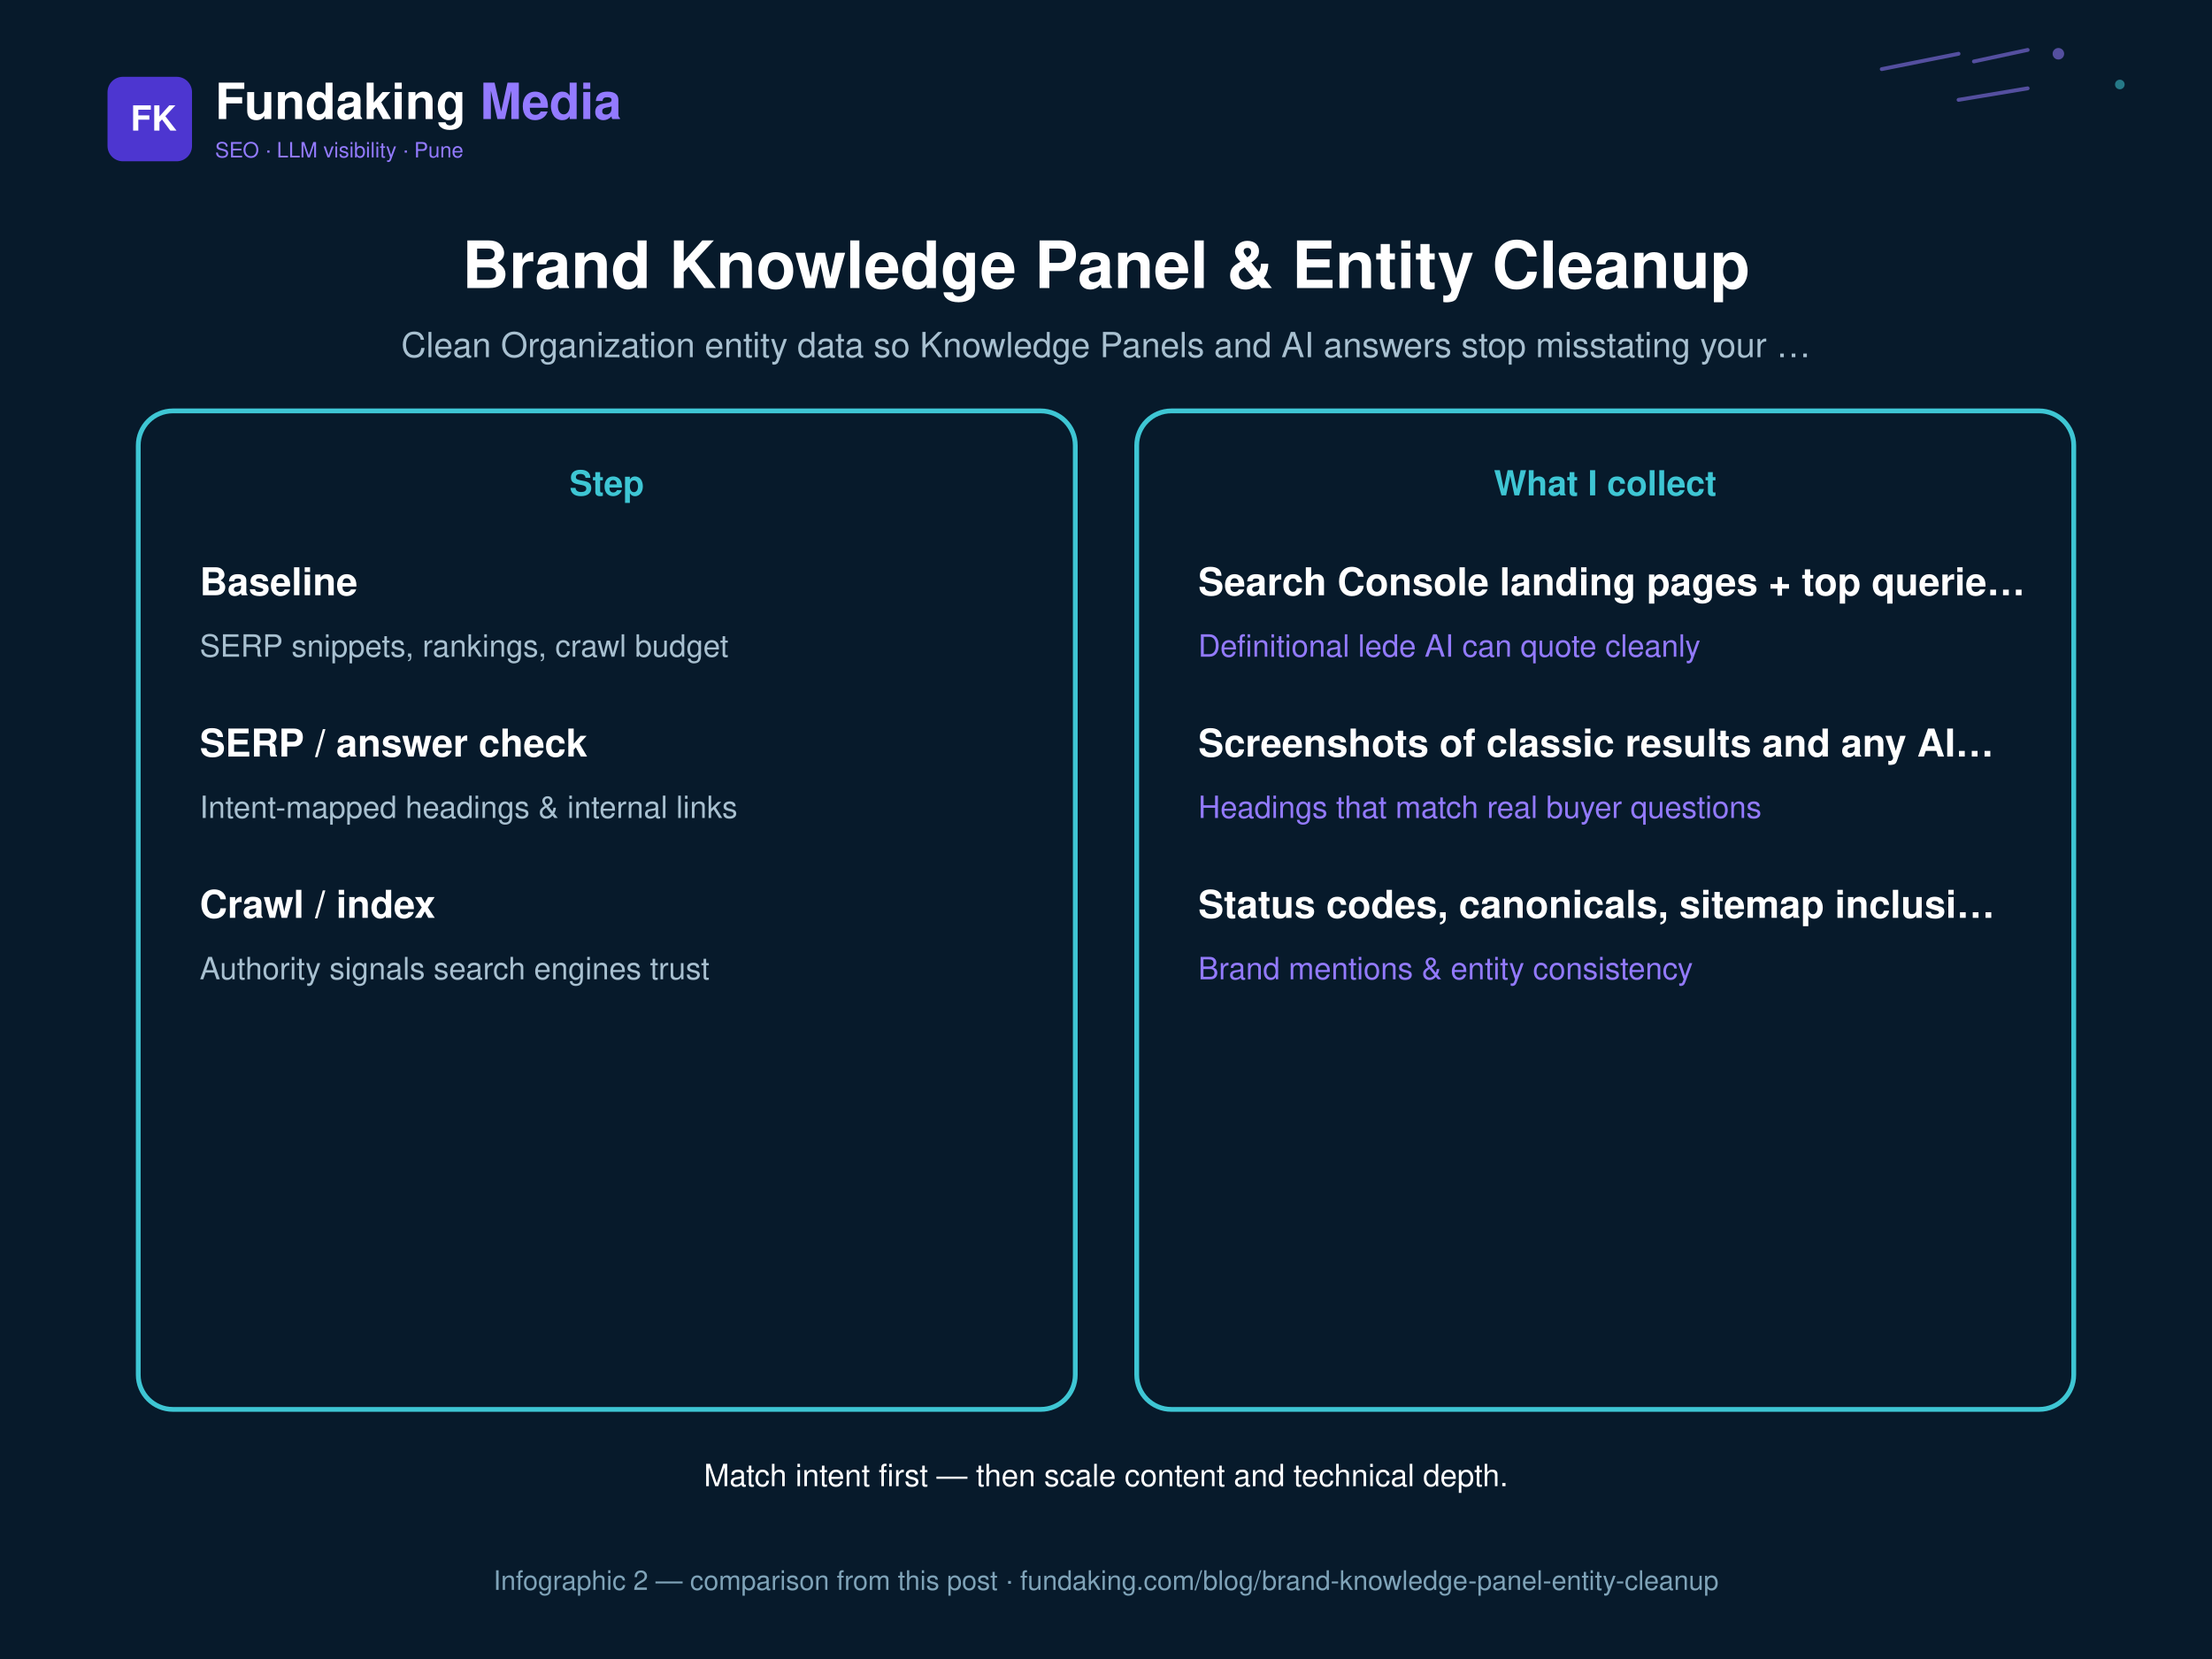
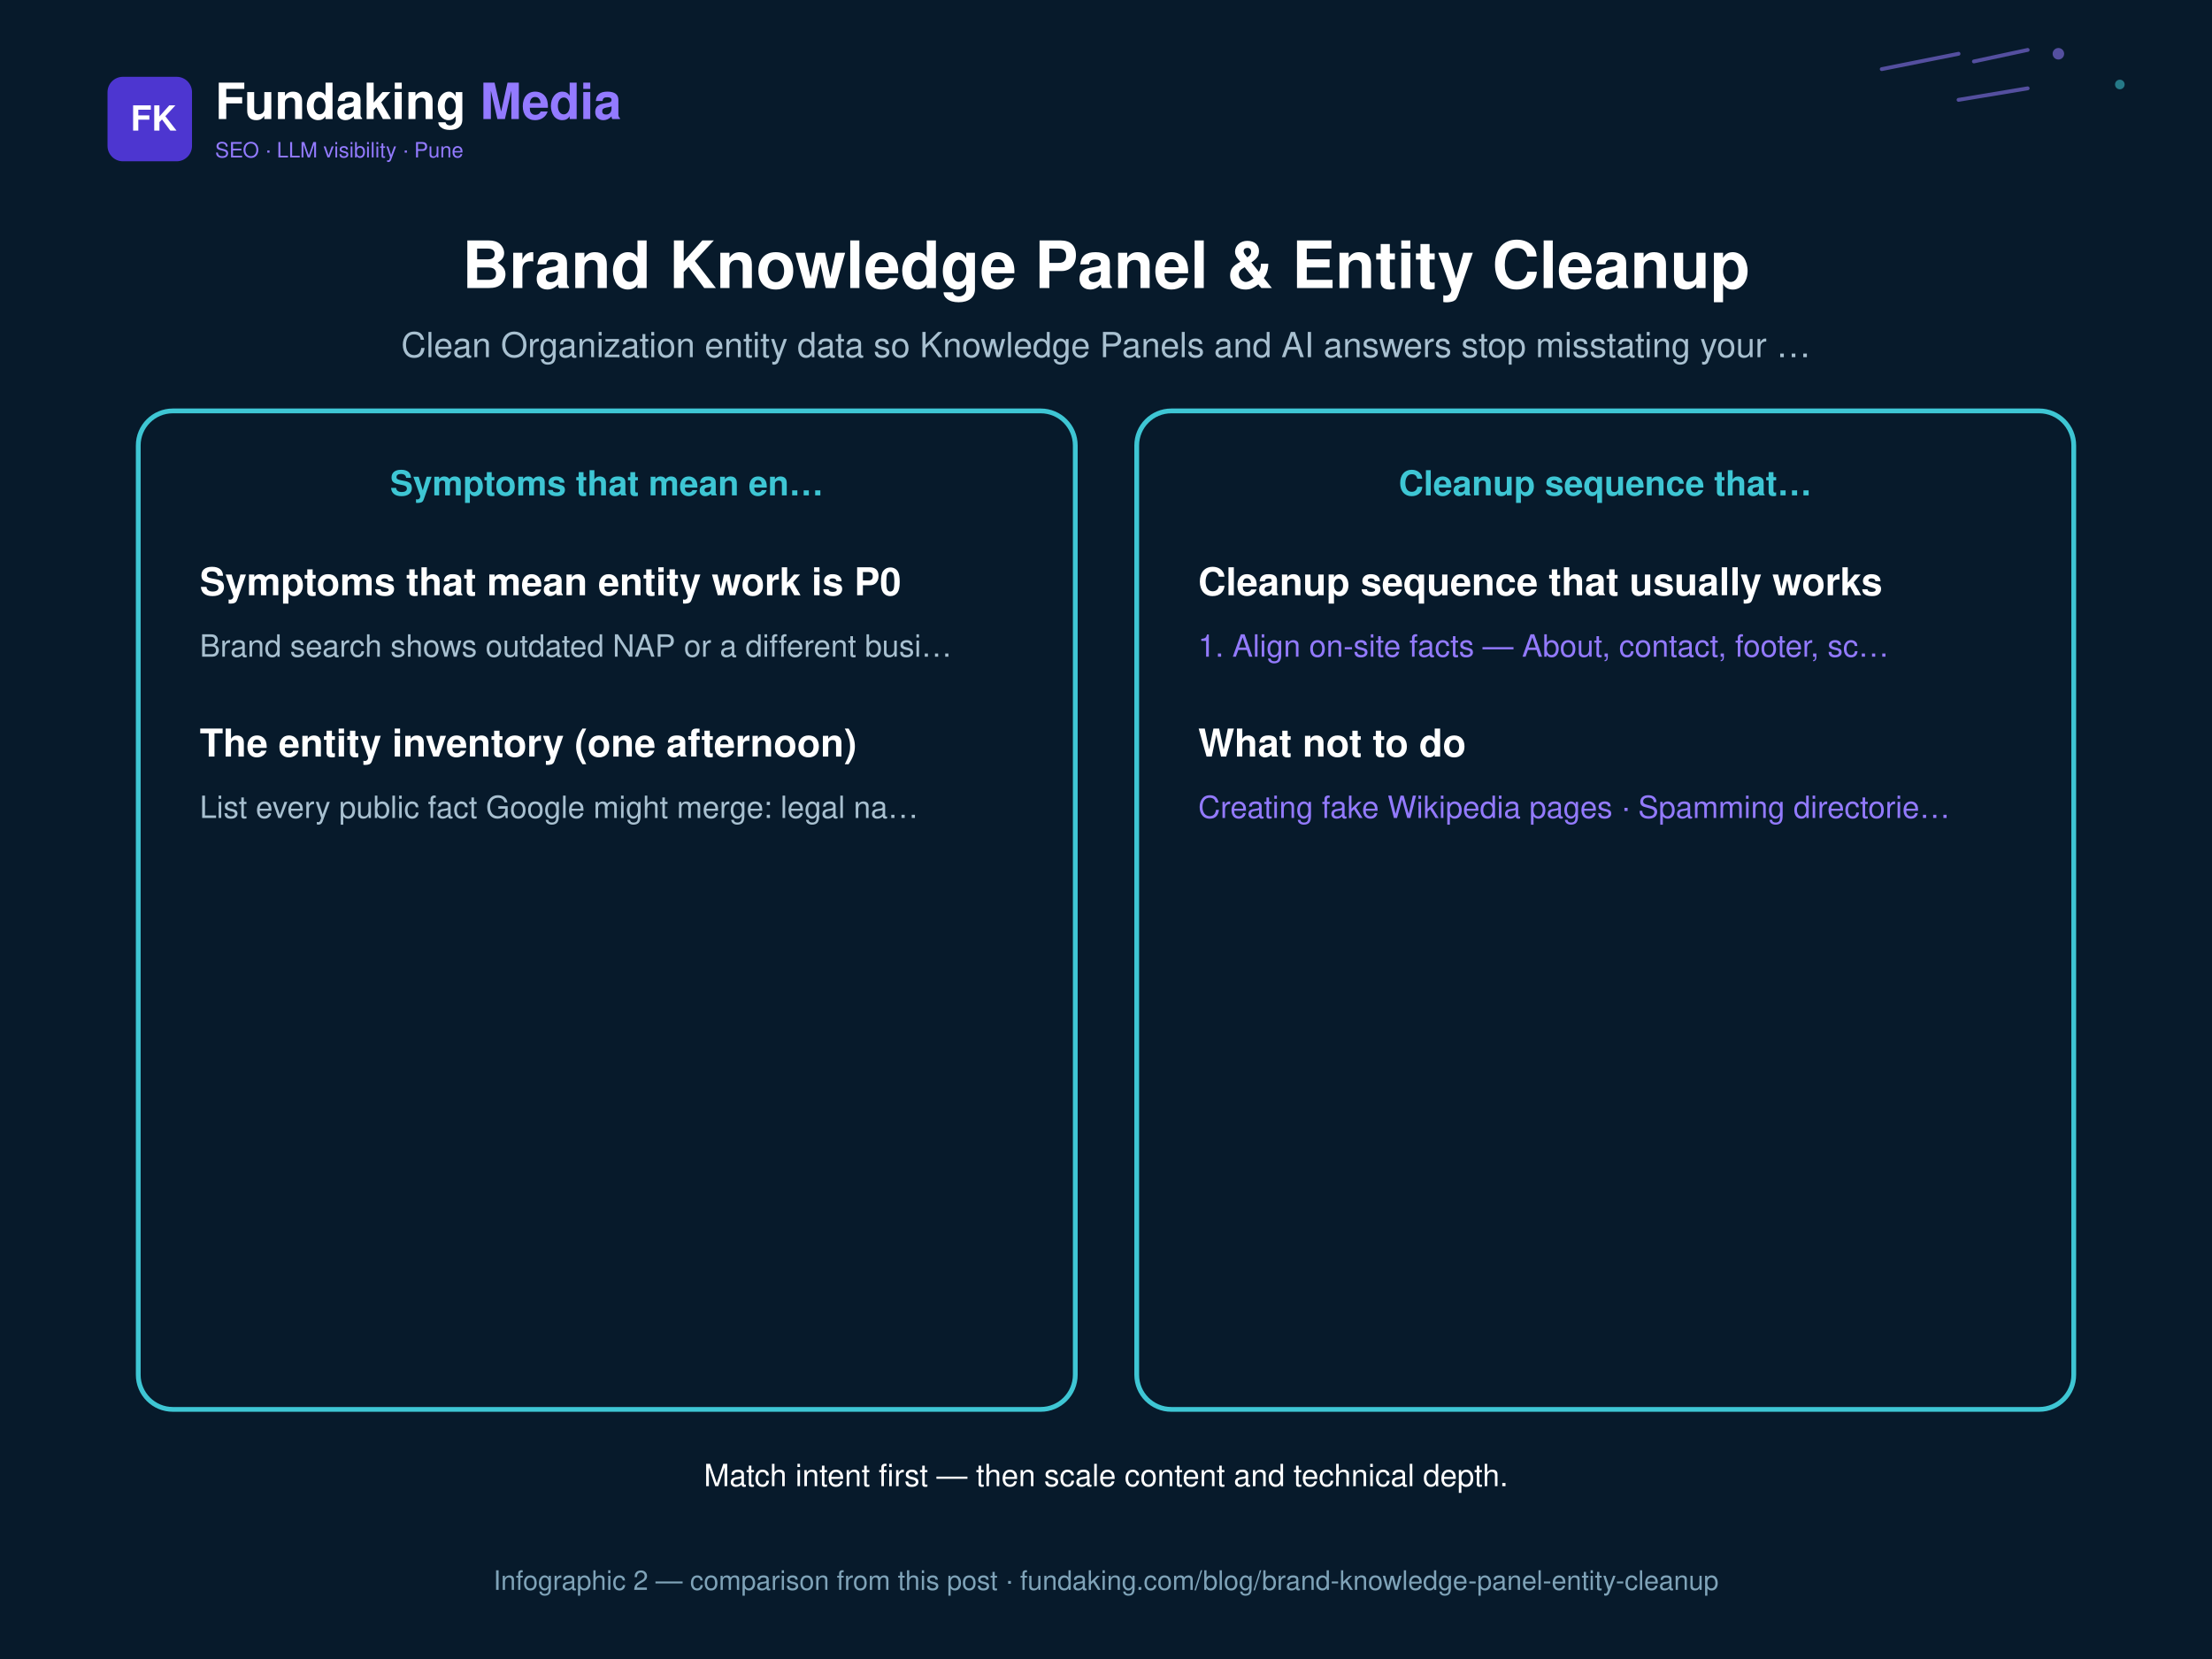
<svg xmlns="http://www.w3.org/2000/svg" viewBox="0 0 1152 864" width="1152" height="864" role="img">
  <rect width="1152" height="864" fill="#071A2B" />
  <g fill="none" stroke="#937AFF" stroke-width="2" opacity="0.55" stroke-linecap="round">
    <path d="M980 36 l40 -8 m8 4 l28 -6" />
    <path d="M1020 52 l36 -6" />
    <circle cx="1072" cy="28" r="3" fill="#937AFF" stroke="none" />
    <circle cx="1104" cy="44" r="2.5" fill="#3EC6D4" stroke="none" />
  </g>
  <rect x="56" y="40" width="44" height="44" rx="8" fill="#4D36D0" />
  <text x="68" y="68" fill="#FFFFFF" font-family="Segoe UI, Helvetica, Arial, sans-serif" font-size="18" font-weight="800">FK</text>
  <text x="112" y="62" fill="#FFFFFF" font-family="Segoe UI, Helvetica, Arial, sans-serif" font-size="26" font-weight="800">Fundaking <tspan fill="#937AFF">Media</tspan>
  </text>
  <text x="112" y="82" fill="#937AFF" font-family="Segoe UI, Helvetica, Arial, sans-serif" font-size="11">SEO · LLM visibility · Pune</text>
  <text x="576" y="150" text-anchor="middle" fill="#FFFFFF" font-family="Segoe UI, Helvetica, Arial, sans-serif" font-size="34" font-weight="800">Brand Knowledge Panel &amp; Entity Cleanup</text>
  <text x="576" y="186" text-anchor="middle" fill="#A8C0D0" font-family="Segoe UI, Helvetica, Arial, sans-serif" font-size="18">Clean Organization entity data so Knowledge Panels and AI answers stop misstating your …</text>
  <rect x="72" y="214" width="488" height="520" rx="18" fill="none" stroke="#3EC6D4" stroke-width="2.5" />
-   <text x="316" y="258" text-anchor="middle" fill="#3EC6D4" font-family="Segoe UI, Helvetica, Arial, sans-serif" font-size="18" font-weight="700">Step</text>
+   <text x="316" y="258" text-anchor="middle" fill="#3EC6D4" font-family="Segoe UI, Helvetica, Arial, sans-serif" font-size="18" font-weight="700">Symptoms that mean en…</text>
  <g font-family="Segoe UI, Helvetica, Arial, sans-serif" fill="#FFFFFF">
-     <text x="104" y="310" font-size="20" font-weight="700">Baseline</text>
-     <text x="104" y="342" font-size="16" fill="#A8C0D0">SERP snippets, rankings, crawl budget</text>
-     <text x="104" y="394" font-size="20" font-weight="700">SERP / answer check</text>
-     <text x="104" y="426" font-size="16" fill="#A8C0D0">Intent-mapped headings &amp; internal links</text>
-     <text x="104" y="478" font-size="20" font-weight="700">Crawl / index</text>
-     <text x="104" y="510" font-size="16" fill="#A8C0D0">Authority signals search engines trust</text>
+     <text x="104" y="310" font-size="20" font-weight="700">Symptoms that mean entity work is P0</text>
+     <text x="104" y="342" font-size="16" fill="#A8C0D0">Brand search shows outdated NAP or a different busi…</text>
+     <text x="104" y="394" font-size="20" font-weight="700">The entity inventory (one afternoon)</text>
+     <text x="104" y="426" font-size="16" fill="#A8C0D0">List every public fact Google might merge: legal na…</text>
  </g>
  <rect x="592" y="214" width="488" height="520" rx="18" fill="none" stroke="#3EC6D4" stroke-width="2.5" />
-   <text x="836" y="258" text-anchor="middle" fill="#3EC6D4" font-family="Segoe UI, Helvetica, Arial, sans-serif" font-size="18" font-weight="700">What I collect</text>
+   <text x="836" y="258" text-anchor="middle" fill="#3EC6D4" font-family="Segoe UI, Helvetica, Arial, sans-serif" font-size="18" font-weight="700">Cleanup sequence that…</text>
  <g font-family="Segoe UI, Helvetica, Arial, sans-serif" fill="#FFFFFF">
-     <text x="624" y="310" font-size="20" font-weight="700">Search Console landing pages + top querie…</text>
-     <text x="624" y="342" font-size="16" fill="#937AFF">Definitional lede AI can quote cleanly</text>
-     <text x="624" y="394" font-size="20" font-weight="700">Screenshots of classic results and any AI…</text>
-     <text x="624" y="426" font-size="16" fill="#937AFF">Headings that match real buyer questions</text>
-     <text x="624" y="478" font-size="20" font-weight="700">Status codes, canonicals, sitemap inclusi…</text>
-     <text x="624" y="510" font-size="16" fill="#937AFF">Brand mentions &amp; entity consistency</text>
+     <text x="624" y="310" font-size="20" font-weight="700">Cleanup sequence that usually works</text>
+     <text x="624" y="342" font-size="16" fill="#937AFF">1. Align on-site facts — About, contact, footer, sc…</text>
+     <text x="624" y="394" font-size="20" font-weight="700">What not to do</text>
+     <text x="624" y="426" font-size="16" fill="#937AFF">Creating fake Wikipedia pages · Spamming directorie…</text>
  </g>
  <text x="576" y="774" text-anchor="middle" fill="#FFFFFF" font-family="Segoe UI, Helvetica, Arial, sans-serif" font-size="16">Match intent first — then scale content and technical depth.</text>
  <text x="576" y="828" text-anchor="middle" fill="#7FA3B8" font-family="Segoe UI, Helvetica, Arial, sans-serif" font-size="14">Infographic 2 — comparison from this post · fundaking.com/blog/brand-knowledge-panel-entity-cleanup</text>
</svg>
